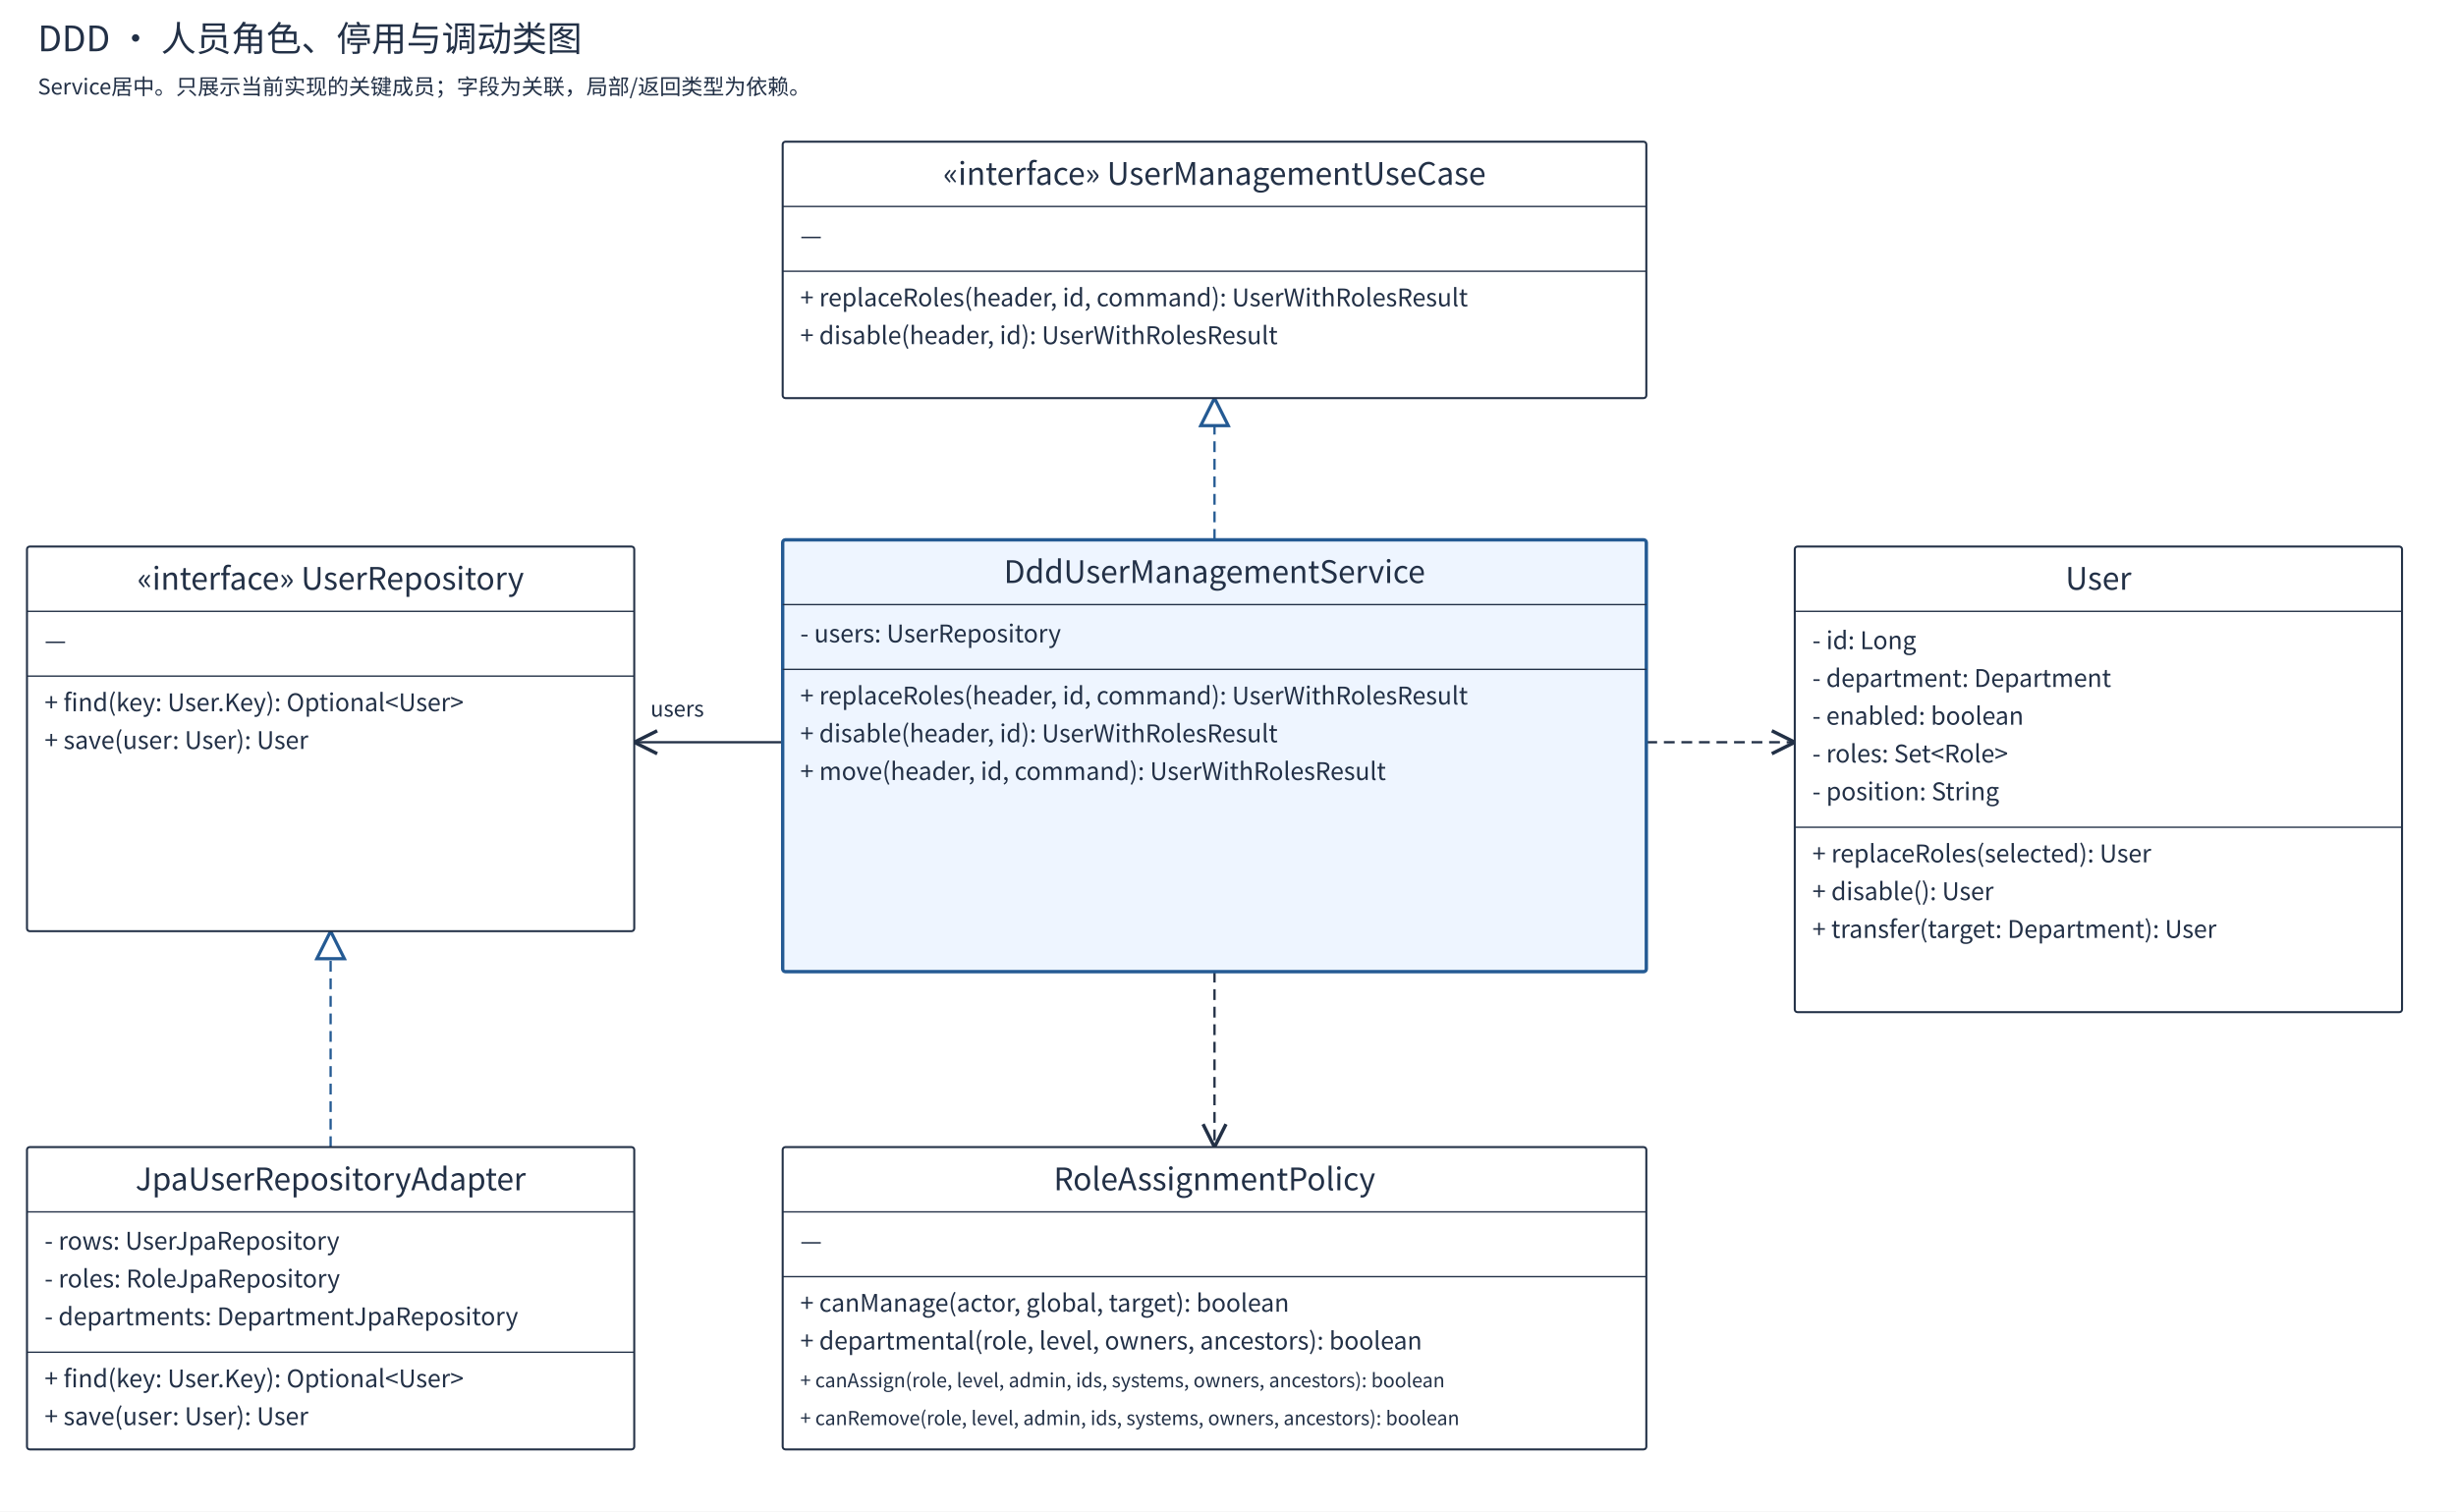
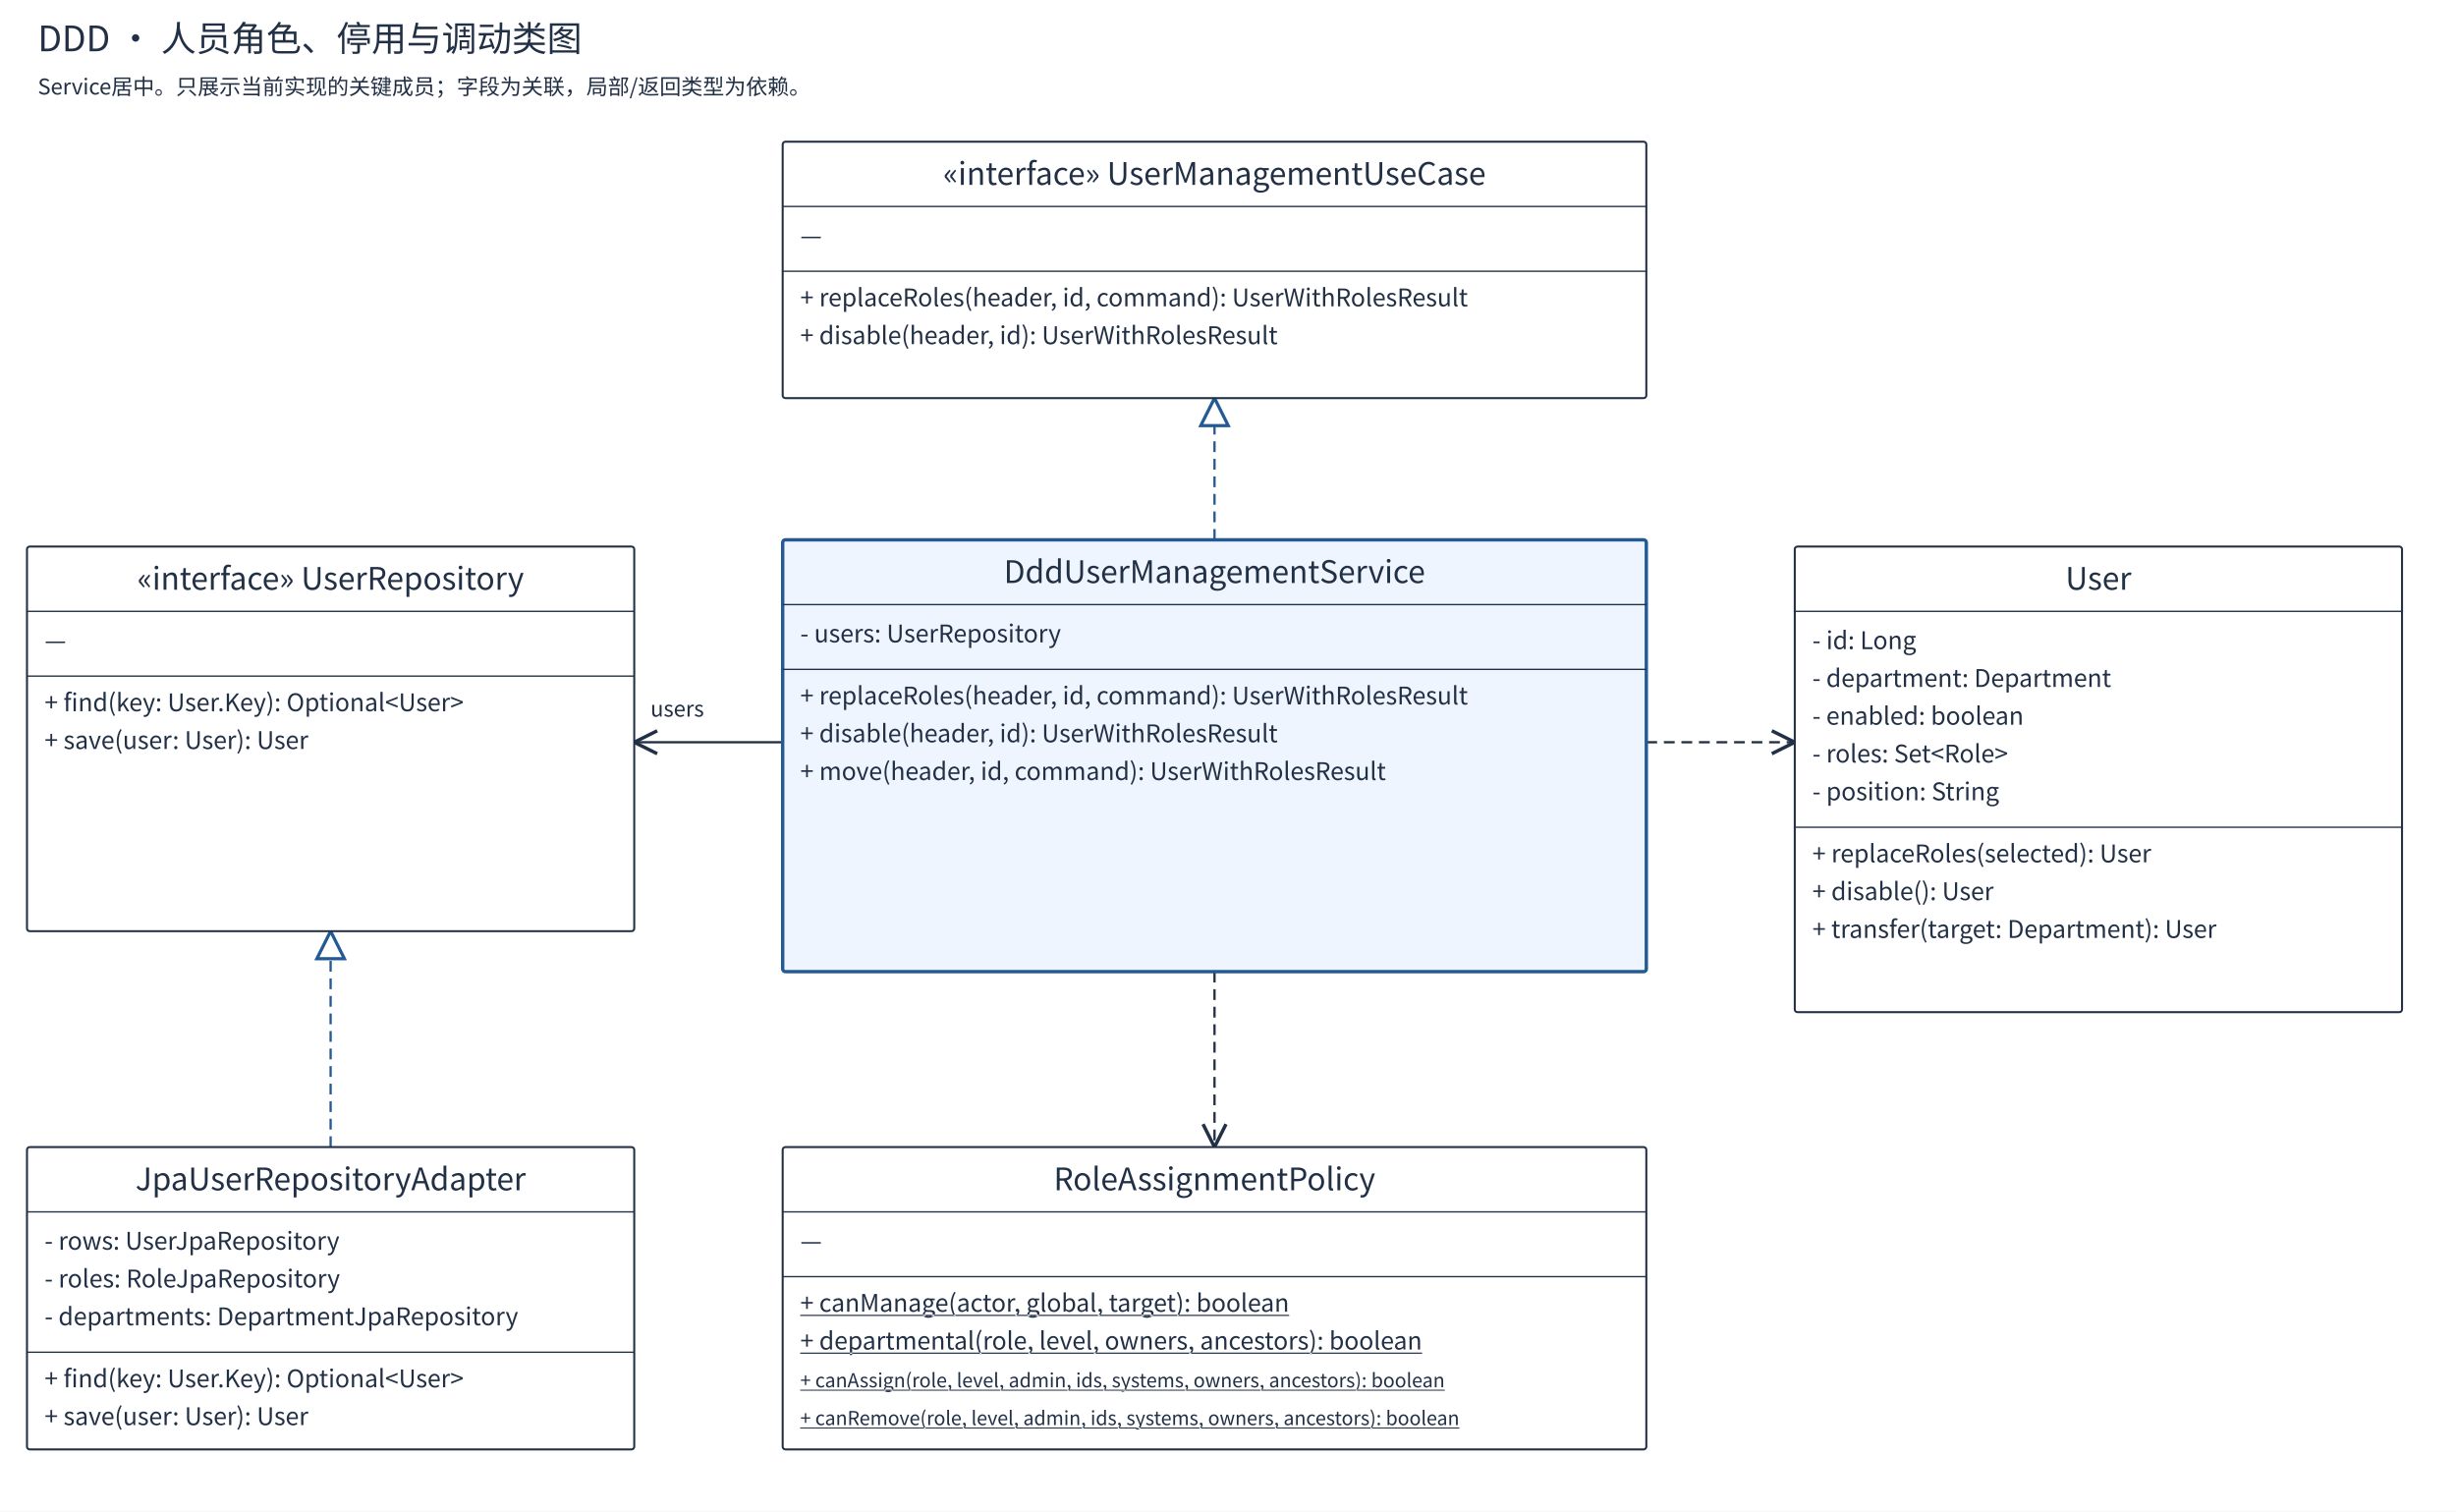
<svg xmlns="http://www.w3.org/2000/svg" width="1820" height="1120" viewBox="0 0 1820 1120">
  <defs>
    <marker id="open" markerWidth="12" markerHeight="12" refX="11" refY="6" orient="auto">
      <path d="M1,1 L11,6 L1,11" fill="none" stroke="#223046" stroke-width="1.5" />
    </marker>
    <marker id="triangle" markerWidth="14" markerHeight="14" refX="13" refY="7" orient="auto">
      <path d="M1,1 L13,7 L1,13 Z" fill="white" stroke="#245a93" stroke-width="1.4" />
    </marker>
    <marker id="filled" markerWidth="12" markerHeight="12" refX="11" refY="6" orient="auto">
      <path d="M1,1 L11,6 L1,11 Z" fill="#223046" />
    </marker>
  </defs>
  <rect width="100%" height="100%" fill="white" />
  <g font-family="Microsoft YaHei,Noto Sans CJK SC,Arial,sans-serif">
    <text x="28" y="38" font-size="26" text-anchor="start" fill="#223046">DDD · 人员角色、停用与调动类图</text>
    <text x="28" y="70" font-size="16" text-anchor="start" fill="#223046">Service居中。只展示当前实现的关键成员；字段为关联，局部/返回类型为依赖。</text>
    <polyline points="900,400 900,295" fill="none" stroke="#245a93" stroke-width="1.7" stroke-dasharray="8 5" marker-end="url(#triangle)" />
    <polyline points="580,550 470,550" fill="none" stroke="#223046" stroke-width="1.7" marker-end="url(#open)" />
    <text x="482" y="531" font-size="16" text-anchor="start" fill="#223046">users</text>
    <polyline points="1220,550 1330,550" fill="none" stroke="#223046" stroke-width="1.7" stroke-dasharray="8 5" marker-end="url(#open)" />
    <polyline points="900,720 900,850" fill="none" stroke="#223046" stroke-width="1.7" stroke-dasharray="8 5" marker-end="url(#open)" />
    <polyline points="245,850 245,690" fill="none" stroke="#245a93" stroke-width="1.7" stroke-dasharray="8 5" marker-end="url(#triangle)" />
    <rect x="580" y="400" width="640" height="320" rx="2" fill="#eef5ff" stroke="#245a93" stroke-width="2.5" />
    <path d="M580,448H1220 M580,496H1220" stroke="#223046" />
    <text x="900" y="432" font-size="23" text-anchor="middle" fill="#223046">DddUserManagementService</text>
    <text x="593" y="476" font-size="18" text-anchor="start" fill="#223046">- users: UserRepository</text>
    <text x="593" y="522" font-size="18" text-anchor="start" fill="#223046">+ replaceRoles(header, id, command): UserWithRolesResult</text>
    <text x="593" y="550" font-size="18" text-anchor="start" fill="#223046">+ disable(header, id): UserWithRolesResult</text>
    <text x="593" y="578" font-size="18" text-anchor="start" fill="#223046">+ move(header, id, command): UserWithRolesResult</text>
    <rect x="580" y="105" width="640" height="190" rx="2" fill="white" stroke="#223046" stroke-width="1.5" />
    <path d="M580,153H1220 M580,201H1220" stroke="#223046" />
    <text x="900" y="137" font-size="23" text-anchor="middle" fill="#223046">«interface» UserManagementUseCase</text>
    <text x="593" y="181" font-size="18" text-anchor="start" fill="#223046">—</text>
    <text x="593" y="227" font-size="18" text-anchor="start" fill="#223046">+ replaceRoles(header, id, command): UserWithRolesResult</text>
    <text x="593" y="255" font-size="18" text-anchor="start" fill="#223046">+ disable(header, id): UserWithRolesResult</text>
    <rect x="20" y="405" width="450" height="285" rx="2" fill="white" stroke="#223046" stroke-width="1.5" />
    <path d="M20,453H470 M20,501H470" stroke="#223046" />
    <text x="245" y="437" font-size="23" text-anchor="middle" fill="#223046">«interface» UserRepository</text>
    <text x="33" y="481" font-size="18" text-anchor="start" fill="#223046">—</text>
    <text x="33" y="527" font-size="18" text-anchor="start" fill="#223046">+ find(key: User.Key): Optional&lt;User&gt;</text>
    <text x="33" y="555" font-size="18" text-anchor="start" fill="#223046">+ save(user: User): User</text>
    <rect x="1330" y="405" width="450" height="345" rx="2" fill="white" stroke="#223046" stroke-width="1.5" />
    <path d="M1330,453H1780 M1330,613H1780" stroke="#223046" />
    <text x="1555" y="437" font-size="23" text-anchor="middle" fill="#223046">User</text>
    <text x="1343" y="481" font-size="18" text-anchor="start" fill="#223046">- id: Long</text>
    <text x="1343" y="509" font-size="18" text-anchor="start" fill="#223046">- department: Department</text>
    <text x="1343" y="537" font-size="18" text-anchor="start" fill="#223046">- enabled: boolean</text>
    <text x="1343" y="565" font-size="18" text-anchor="start" fill="#223046">- roles: Set&lt;Role&gt;</text>
    <text x="1343" y="593" font-size="18" text-anchor="start" fill="#223046">- position: String</text>
    <text x="1343" y="639" font-size="18" text-anchor="start" fill="#223046">+ replaceRoles(selected): User</text>
    <text x="1343" y="667" font-size="18" text-anchor="start" fill="#223046">+ disable(): User</text>
    <text x="1343" y="695" font-size="18" text-anchor="start" fill="#223046">+ transfer(target: Department): User</text>
    <rect x="580" y="850" width="640" height="224" rx="2" fill="white" stroke="#223046" stroke-width="1.5" />
    <path d="M580,898H1220 M580,946H1220" stroke="#223046" />
    <text x="900" y="882" font-size="23" text-anchor="middle" fill="#223046">RoleAssignmentPolicy</text>
    <text x="593" y="926" font-size="18" text-anchor="start" fill="#223046">—</text>
-     <text x="593" y="972" font-size="18" text-anchor="start" fill="#223046">+ canManage(actor, global, target): boolean</text>
-     <text x="593" y="1000" font-size="18" text-anchor="start" fill="#223046">+ departmental(role, level, owners, ancestors): boolean</text>
-     <text x="593" y="1028" font-size="14.256" text-anchor="start" fill="#223046">+ canAssign(role, level, admin, ids, systems, owners, ancestors): boolean</text>
-     <text x="593" y="1056" font-size="14.256" text-anchor="start" fill="#223046">+ canRemove(role, level, admin, ids, systems, owners, ancestors): boolean</text>
+     <text text-decoration="underline" x="593" y="972" font-size="18" text-anchor="start" fill="#223046">+ canManage(actor, global, target): boolean</text>
+     <text text-decoration="underline" x="593" y="1000" font-size="18" text-anchor="start" fill="#223046">+ departmental(role, level, owners, ancestors): boolean</text>
+     <text text-decoration="underline" x="593" y="1028" font-size="14.256" text-anchor="start" fill="#223046">+ canAssign(role, level, admin, ids, systems, owners, ancestors): boolean</text>
+     <text text-decoration="underline" x="593" y="1056" font-size="14.256" text-anchor="start" fill="#223046">+ canRemove(role, level, admin, ids, systems, owners, ancestors): boolean</text>
    <rect x="20" y="850" width="450" height="224" rx="2" fill="white" stroke="#223046" stroke-width="1.5" />
    <path d="M20,898H470 M20,1002H470" stroke="#223046" />
    <text x="245" y="882" font-size="23" text-anchor="middle" fill="#223046">JpaUserRepositoryAdapter</text>
    <text x="33" y="926" font-size="18" text-anchor="start" fill="#223046">- rows: UserJpaRepository</text>
    <text x="33" y="954" font-size="18" text-anchor="start" fill="#223046">- roles: RoleJpaRepository</text>
    <text x="33" y="982" font-size="18" text-anchor="start" fill="#223046">- departments: DepartmentJpaRepository</text>
    <text x="33" y="1028" font-size="18" text-anchor="start" fill="#223046">+ find(key: User.Key): Optional&lt;User&gt;</text>
    <text x="33" y="1056" font-size="18" text-anchor="start" fill="#223046">+ save(user: User): User</text>
  </g>
</svg>
